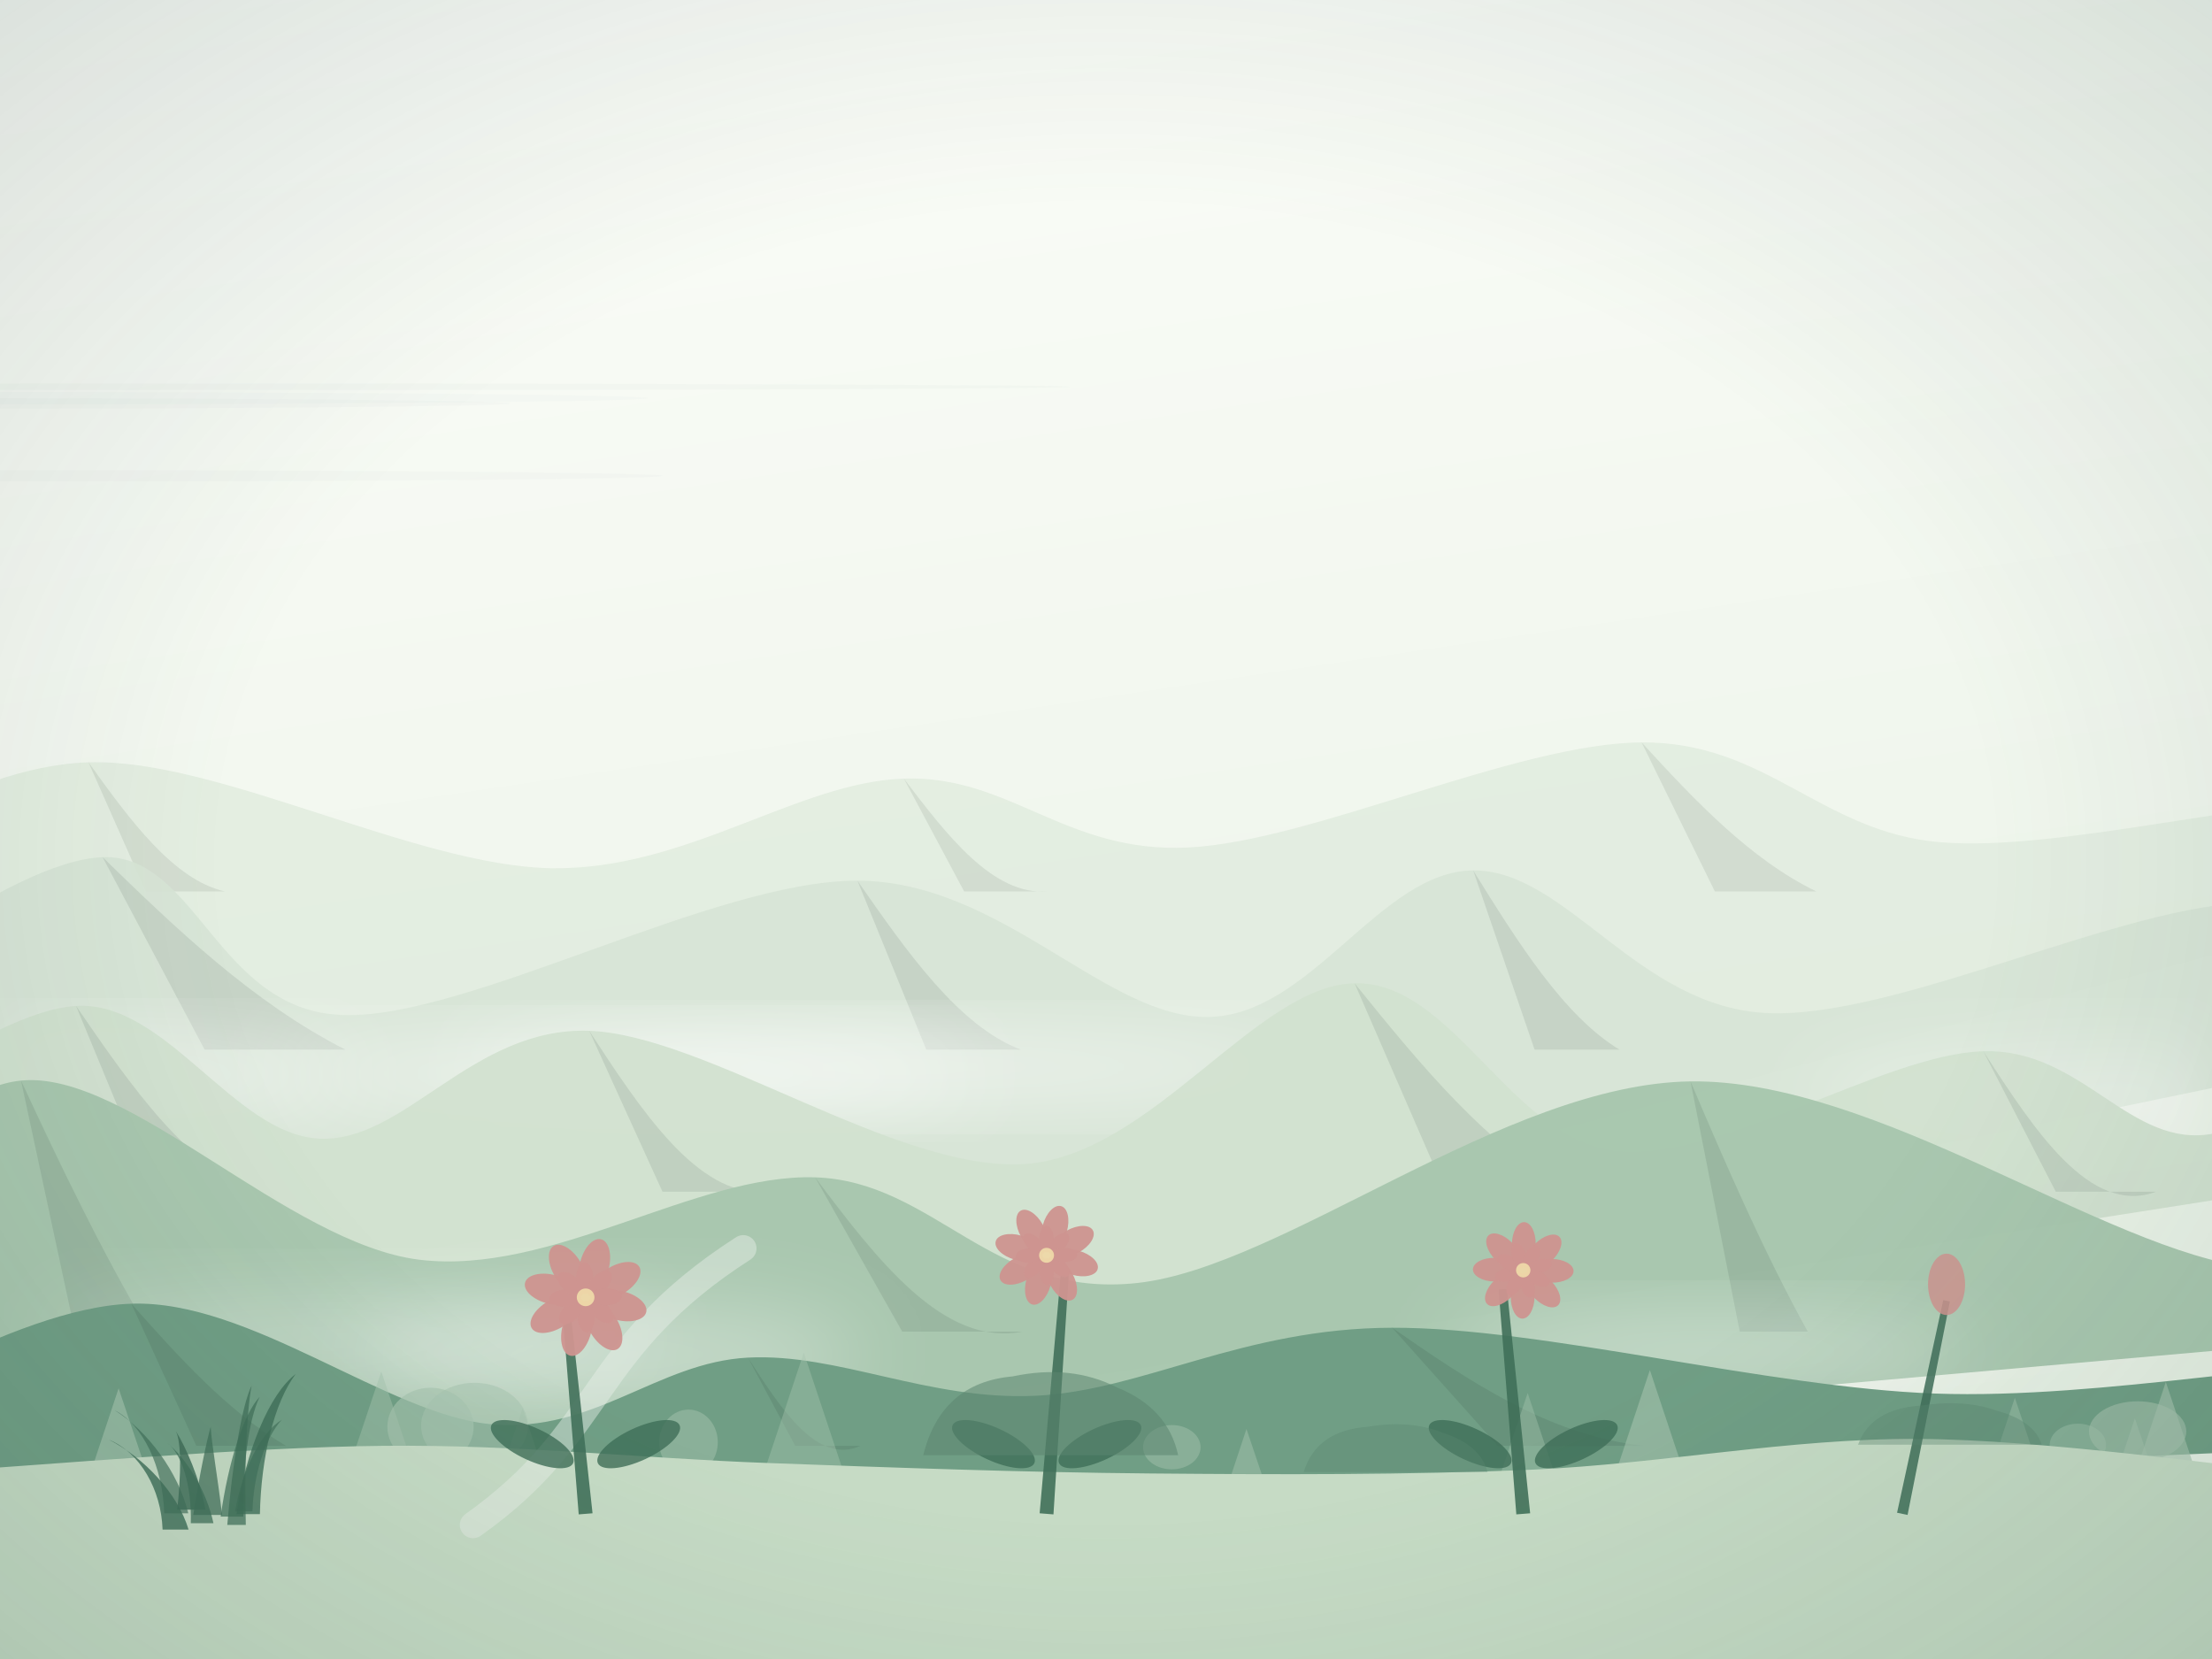
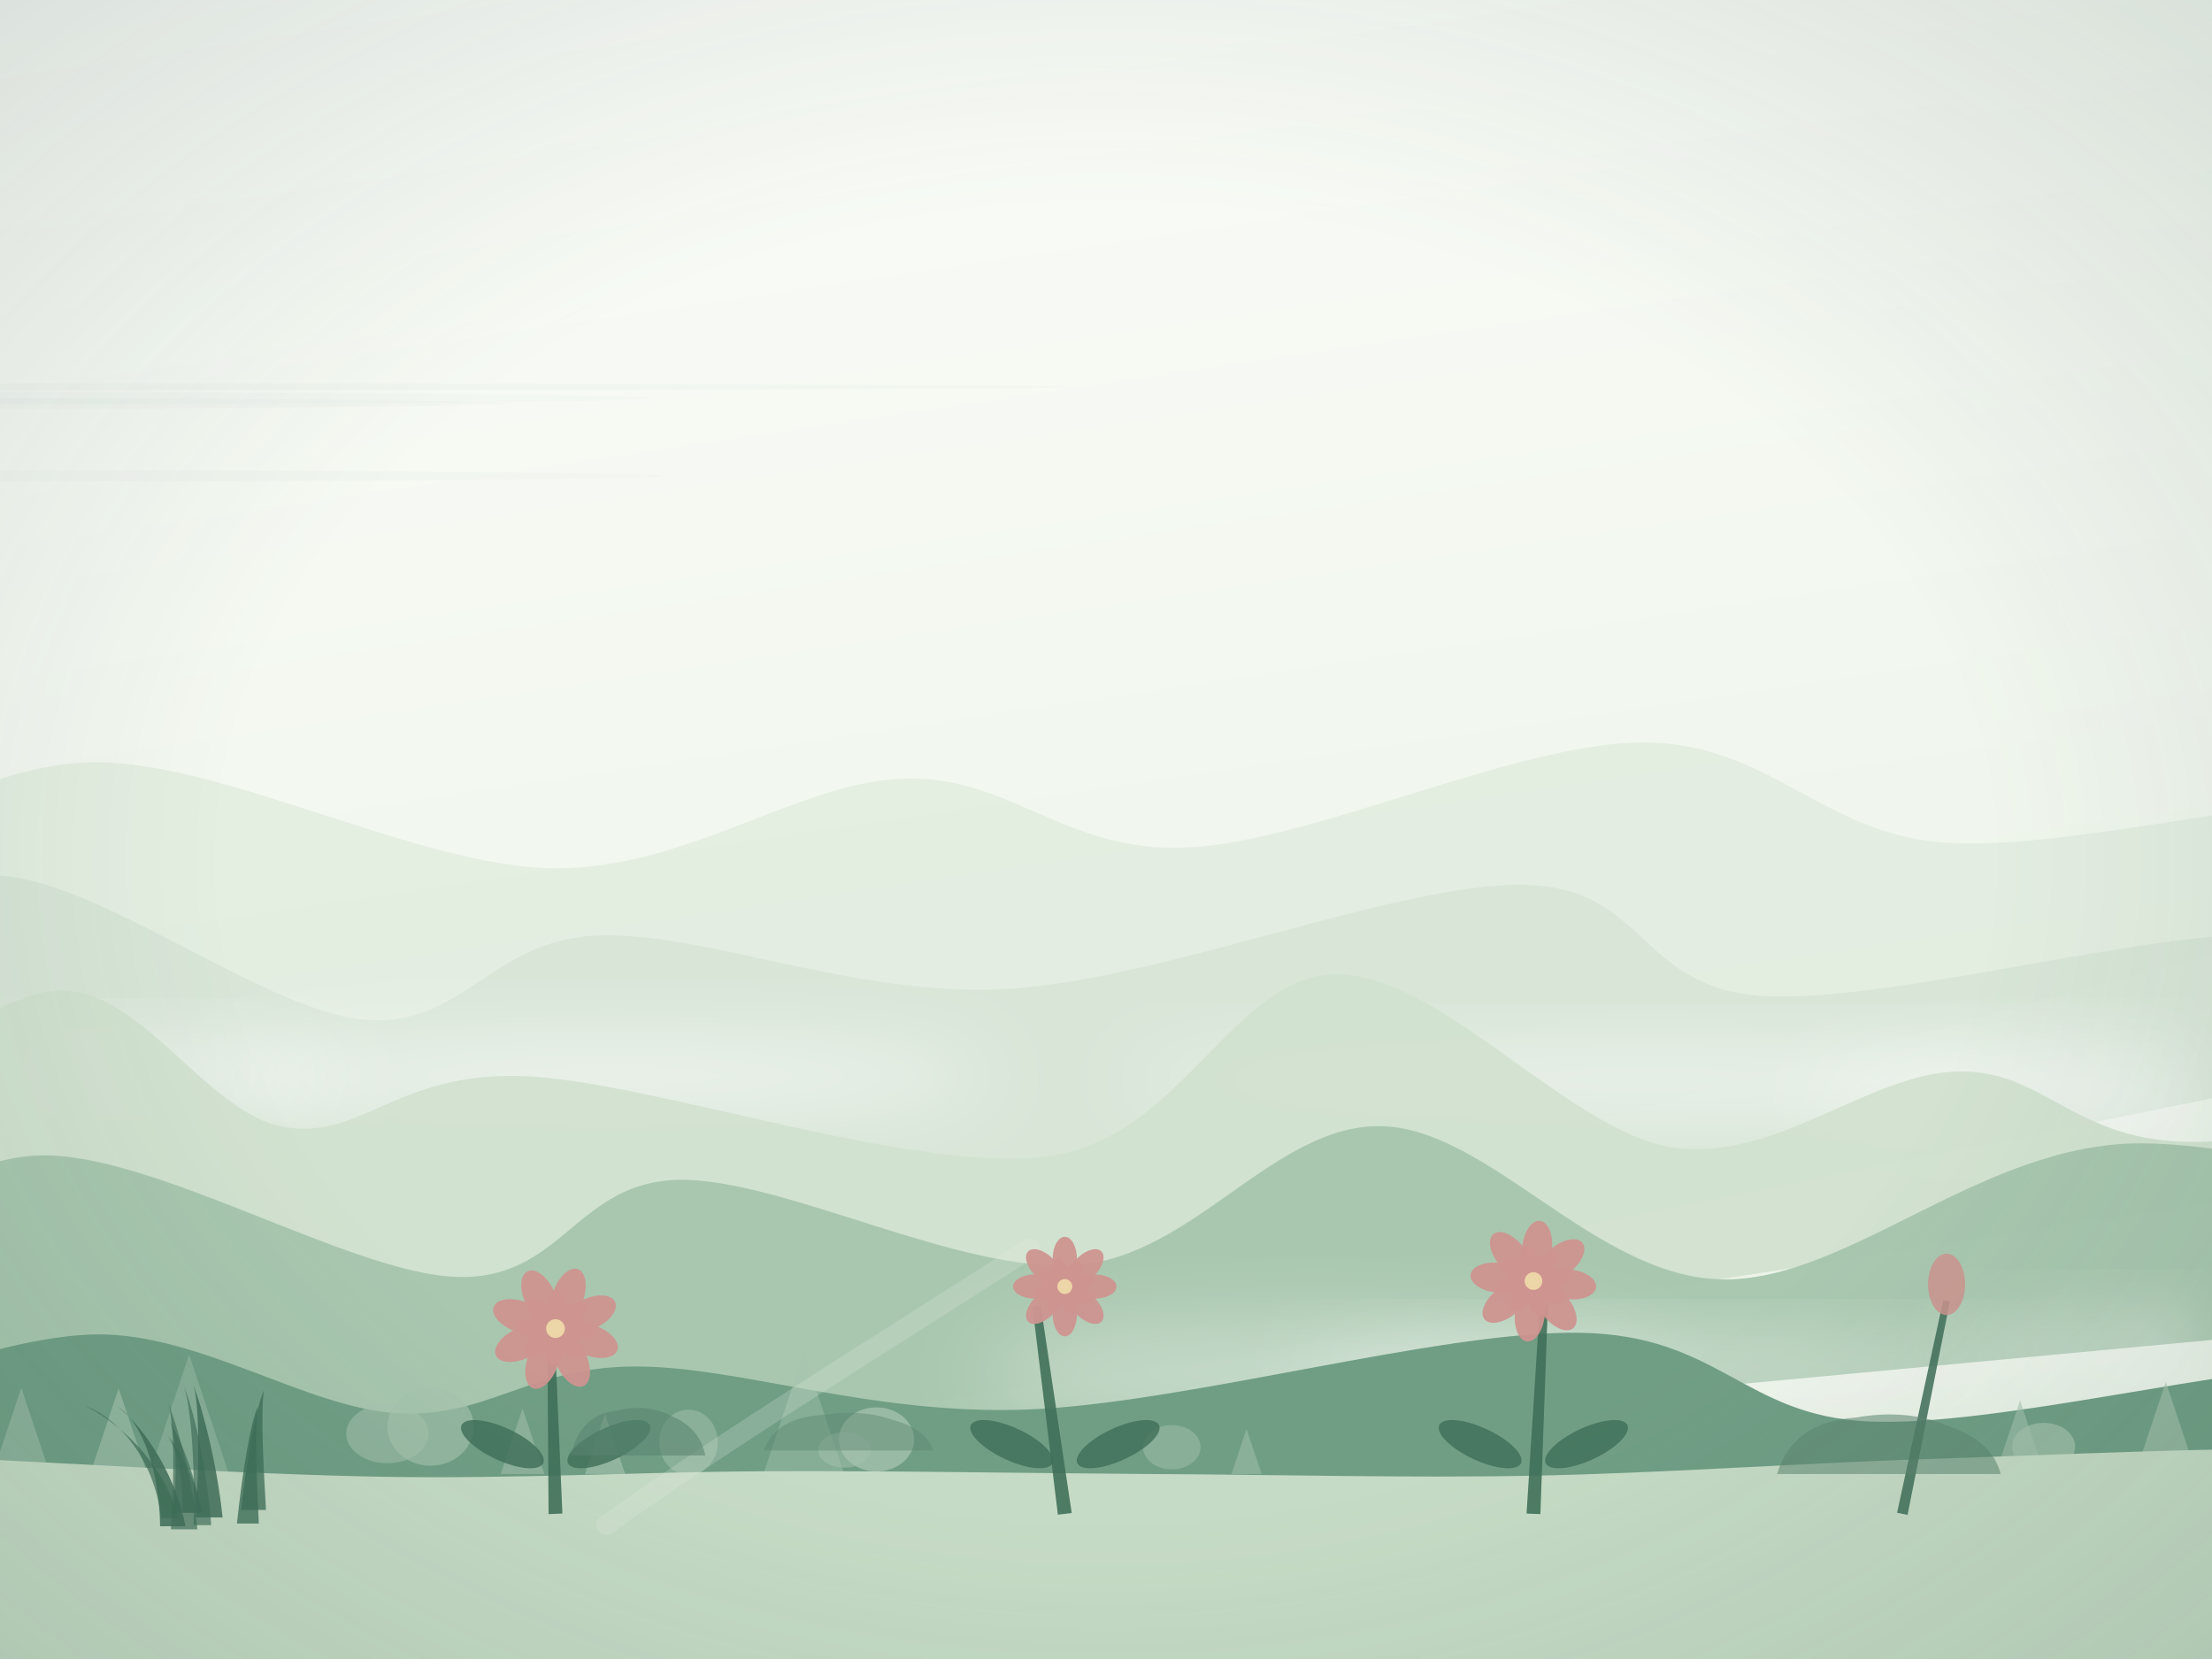
<svg xmlns="http://www.w3.org/2000/svg" viewBox="0 0 800 600" width="800" height="600" role="img">
  <defs>
    <linearGradient id="sky" x1="0" y1="0" x2="0.2" y2="1">
      <stop offset="0" stop-color="#FCFDF9" />
      <stop offset="1" stop-color="#E9F2E6" />
    </linearGradient>
    <filter id="soft" x="-40%" y="-70%" width="180%" height="240%">
      <feGaussianBlur stdDeviation="14.4" />
    </filter>
  </defs>
  <rect width="800" height="600" fill="url(#sky)" />
  <ellipse cx="24.6" cy="172.1" rx="215.0" ry="2.0" fill="#bfd3c8" fill-opacity="0.08" />
  <ellipse cx="-34.7" cy="144.0" rx="269.1" ry="2.3" fill="#bfd3c8" fill-opacity="0.06" />
  <ellipse cx="83.7" cy="139.9" rx="303.3" ry="1.2" fill="#bfd3c8" fill-opacity="0.09" />
  <ellipse cx="-26.8" cy="145.9" rx="211.2" ry="1.9" fill="#bfd3c8" fill-opacity="0.08" />
  <path d="M-80.0,323.0 C-61.3,315.1 -14.5,277.2 32.0,275.7 C78.5,274.2 149.9,313.0 199.1,314.0 C248.2,314.9 288.4,282.8 326.9,281.6 C365.3,280.3 385.3,308.7 429.7,306.5 C474.2,304.4 548.3,268.8 593.7,268.5 C639.0,268.2 658.6,301.0 701.7,304.6 C744.8,308.3 822.5,287.2 852.2,290.4 C881.9,293.7 875.4,318.5 880.0,324.1 L0.0,559.5 L-80.0,559.5 Z" fill="#e0ebde" fill-opacity="0.82" />
-   <path d="M32.0,275.7 C46.8,296.3 62.6,318.1 81.3,322.4 L52.7,322.4 Z" fill="#a5b1a6" fill-opacity="0.28" />
-   <path d="M326.9,281.6 C342.5,302.1 359.1,323.9 378.9,322.4 L348.7,322.4 Z" fill="#a5b1a6" fill-opacity="0.28" />
-   <path d="M593.7,268.5 C612.6,289.1 632.9,310.8 656.9,322.4 L620.2,322.4 Z" fill="#a5b1a6" fill-opacity="0.28" />
-   <path d="M852.2,290.4 C864.8,311.0 878.3,332.7 894.2,322.4 L869.9,322.4 Z" fill="#a5b1a6" fill-opacity="0.28" />
-   <path d="M-80.0,374.7 C-60.5,363.9 3.1,311.3 37.1,310.0 C71.2,308.8 78.6,365.7 124.1,367.1 C169.6,368.5 258.0,318.4 310.1,318.5 C362.3,318.6 400.0,368.5 437.1,367.8 C474.2,367.2 499.1,315.0 532.8,314.8 C566.6,314.5 592.4,364.5 639.5,366.4 C686.6,368.3 767.5,327.0 815.4,326.3 C863.4,325.6 916.4,353.8 927.2,362.2 C937.9,370.6 887.9,374.5 880.0,376.9 L0.0,559.5 L-80.0,559.5 Z" fill="#d7e5d6" fill-opacity="0.90" />
-   <path d="M37.1,310.0 C63.5,335.7 91.6,362.7 124.9,379.6 L74.0,379.6 Z" fill="#9eada1" fill-opacity="0.31" />
-   <path d="M310.1,318.5 C327.9,344.1 346.8,371.2 369.2,379.6 L335.0,379.6 Z" fill="#9eada1" fill-opacity="0.31" />
-   <path d="M532.8,314.8 C548.7,340.4 565.6,367.5 585.7,379.6 L555.0,379.6 Z" fill="#9eada1" fill-opacity="0.31" />
-   <path d="M815.4,326.3 C837.4,351.9 860.8,379.0 888.6,379.6 L846.2,379.6 Z" fill="#9eada1" fill-opacity="0.31" />
+   <path d="M-80.0,370.3 C-67.0,361.4 -37.4,317.0 -2.2,316.7 C33.0,316.4 94.7,365.1 131.0,368.7 C167.3,372.3 176.8,340.2 215.6,338.4 C254.4,336.6 308.3,360.7 364.0,357.7 C419.8,354.6 504.7,319.6 550.3,320.0 C595.8,320.4 591.8,357.1 637.3,360.2 C682.8,363.2 782.8,334.8 823.3,338.3 C863.7,341.8 870.5,373.8 880.0,381.0 L0.0,559.5 L-80.0,559.5 Z" fill="#d7e5d6" fill-opacity="0.90" />
+   <ellipse cx="220.6" cy="389.2" rx="140.4" ry="14.8" fill="#FFFFFF" fill-opacity="0.54" filter="url(#soft)" />
+   <ellipse cx="595.6" cy="390.5" rx="190.4" ry="11.5" fill="#FFFFFF" fill-opacity="0.57" filter="url(#soft)" />
  <ellipse cx="31.7" cy="388.6" rx="94.6" ry="11.4" fill="#FFFFFF" fill-opacity="0.59" filter="url(#soft)" />
  <ellipse cx="797.4" cy="397.4" rx="142.8" ry="15.1" fill="#FFFFFF" fill-opacity="0.45" filter="url(#soft)" />
-   <ellipse cx="325.6" cy="385.9" rx="155.4" ry="10.1" fill="#FFFFFF" fill-opacity="0.64" filter="url(#soft)" />
-   <ellipse cx="226.4" cy="388.3" rx="127.0" ry="10.3" fill="#FFFFFF" fill-opacity="0.67" filter="url(#soft)" />
-   <path d="M-80.0,423.7 C-62.1,413.7 -5.1,365.8 27.5,363.8 C60.1,361.8 84.5,410.3 115.5,411.8 C146.4,413.3 170.7,371.3 213.1,372.8 C255.6,374.4 324.2,423.8 370.3,421.0 C416.5,418.1 454.2,356.4 489.9,355.6 C525.6,354.8 546.6,412.3 584.5,416.4 C622.4,420.4 681.2,381.2 717.3,380.2 C753.4,379.1 770.4,416.1 800.9,409.9 C831.5,403.7 887.4,341.2 900.6,343.1 C913.8,345.1 883.4,408.5 880.0,421.6 L0.0,559.5 L-80.0,559.5 Z" fill="#D2E2D0" fill-opacity="0.95" />
-   <path d="M27.5,363.8 C47.4,392.8 68.6,423.4 93.7,431.0 L55.3,431.0 Z" fill="#9bab9c" fill-opacity="0.32" />
-   <path d="M213.1,372.8 C232.0,401.8 252.2,432.4 276.1,431.0 L239.6,431.0 Z" fill="#9bab9c" fill-opacity="0.32" />
-   <path d="M489.9,355.6 C513.3,384.6 538.3,415.2 567.9,431.0 L522.7,431.0 Z" fill="#9bab9c" fill-opacity="0.32" />
-   <path d="M717.3,380.2 C736.0,409.1 756.0,439.8 779.8,431.0 L743.5,431.0 Z" fill="#9bab9c" fill-opacity="0.32" />
-   <path d="M900.6,343.1 C919.7,372.1 940.1,402.8 964.4,431.0 L927.4,431.0 Z" fill="#9bab9c" fill-opacity="0.32" />
-   <path d="M-80.0,478.7 C-65.4,464.1 -31.0,394.6 7.6,390.8 C46.2,386.9 103.9,449.7 151.7,455.6 C199.6,461.4 251.5,424.4 294.8,425.8 C338.0,427.2 358.6,469.8 411.4,464.0 C464.2,458.2 544.2,392.0 611.4,391.1 C678.7,390.2 761.6,452.5 814.8,458.5 C868.0,464.5 919.8,423.2 930.7,427.0 C941.5,430.9 888.4,472.4 880.0,481.5 L0.0,559.5 L-80.0,559.5 Z" fill="#A8C7AE" fill-opacity="0.98" />
-   <path d="M7.6,390.8 C21.5,420.6 36.4,452.1 54.0,481.6 L27.1,481.6 Z" fill="#7d9885" fill-opacity="0.33" />
-   <path d="M294.8,425.8 C317.3,455.7 341.3,487.2 369.8,481.6 L326.3,481.6 Z" fill="#7d9885" fill-opacity="0.33" />
-   <path d="M611.4,391.1 C624.1,420.9 637.7,452.5 653.8,481.6 L629.2,481.6 Z" fill="#7d9885" fill-opacity="0.33" />
-   <path d="M930.7,427.0 C956.0,456.9 983.0,488.4 1015.1,481.6 L966.1,481.6 Z" fill="#7d9885" fill-opacity="0.33" />
-   <ellipse cx="219.6" cy="489.9" rx="93.5" ry="17.5" fill="#FFFFFF" fill-opacity="0.35" filter="url(#soft)" />
-   <ellipse cx="619.1" cy="488.8" rx="96.3" ry="10.7" fill="#FFFFFF" fill-opacity="0.43" filter="url(#soft)" />
-   <ellipse cx="128.3" cy="484.7" rx="109.4" ry="13.8" fill="#FFFFFF" fill-opacity="0.33" filter="url(#soft)" />
-   <path d="M-80.0,523.6 C-58.7,514.9 4.6,472.9 47.5,471.5 C90.5,470.0 140.6,511.9 177.8,515.1 C214.9,518.4 237.7,492.7 270.5,491.0 C303.2,489.3 335.6,506.6 374.5,504.8 C413.3,503.0 449.2,480.3 503.5,480.2 C557.7,480.0 639.2,501.8 699.9,504.0 C760.6,506.2 837.9,490.1 867.9,493.2 C897.9,496.2 878.0,517.3 880.0,522.2 L0.0,559.5 L-80.0,559.5 Z" fill="#709E85" fill-opacity="1.00" />
-   <path d="M47.5,471.5 C64.3,490.4 82.1,510.3 103.4,522.9 L71.0,522.9 Z" fill="#567c68" fill-opacity="0.34" />
-   <path d="M270.5,491.0 C282.7,509.9 295.7,529.9 311.2,522.9 L287.6,522.9 Z" fill="#567c68" fill-opacity="0.34" />
-   <path d="M503.5,480.2 C530.8,499.1 559.9,519.1 594.4,522.9 L541.7,522.9 Z" fill="#567c68" fill-opacity="0.34" />
-   <path d="M867.9,493.2 C884.2,512.1 901.6,532.0 922.3,522.9 L890.7,522.9 Z" fill="#567c68" fill-opacity="0.34" />
-   <path d="M584.2,533.1 L596.7,495.5 L609.2,533.1 Z" fill="#a6c3ae" fill-opacity="0.60" />
-   <path d="M719.5,533.1 L728.7,505.5 L737.9,533.1 Z" fill="#a6c3ae" fill-opacity="0.46" />
-   <ellipse cx="773.1" cy="517.7" rx="17.6" ry="10.9" fill="#a6c3ae" fill-opacity="0.59" />
-   <path d="M765.4,533.1 L772.1,512.9 L778.9,533.1 Z" fill="#a6c3ae" fill-opacity="0.52" />
-   <path d="M125.5,533.1 L137.9,496.0 L150.3,533.1 Z" fill="#a6c3ae" fill-opacity="0.46" />
+   <path d="M-80.0,422.0 C-63.3,411.4 -10.4,360.7 20.0,358.3 C50.4,355.9 74.2,402.4 102.4,407.5 C130.7,412.7 143.4,387.4 189.4,389.2 C235.4,391.0 329.4,424.4 378.4,418.3 C427.3,412.2 445.3,353.0 483.0,352.4 C520.7,351.8 567.0,409.0 604.6,414.9 C642.3,420.7 676.1,387.8 708.7,387.5 C741.2,387.1 751.1,415.7 799.9,412.8 C848.7,410.0 988.2,368.9 1001.6,370.5 C1014.9,372.1 900.3,413.9 880.0,422.5 L0.0,559.5 L-80.0,559.5 Z" fill="#D2E2D0" fill-opacity="0.95" />
+   <path d="M-80.0,472.0 C-64.4,463.0 -27.1,419.6 13.7,417.9 C54.5,416.2 126.2,460.3 164.8,461.8 C203.4,463.3 208.0,427.5 245.4,426.7 C282.9,426.0 347.1,460.8 389.5,457.5 C431.9,454.3 460.9,406.4 499.7,407.3 C538.6,408.2 576.8,461.7 622.6,462.7 C668.4,463.7 716.7,413.3 774.4,413.5 C832.2,413.6 951.7,453.2 969.3,463.9 C986.8,474.5 894.9,474.9 880.0,477.1 L0.0,559.5 L-80.0,559.5 Z" fill="#A8C7AE" fill-opacity="0.98" />
+   <ellipse cx="475.9" cy="496.4" rx="122.3" ry="17.7" fill="#FFFFFF" fill-opacity="0.37" filter="url(#soft)" />
+   <ellipse cx="889.6" cy="489.2" rx="180.9" ry="12.6" fill="#FFFFFF" fill-opacity="0.53" filter="url(#soft)" />
+   <ellipse cx="605.9" cy="495.4" rx="136.2" ry="10.6" fill="#FFFFFF" fill-opacity="0.46" filter="url(#soft)" />
+   <path d="M-80.0,514.0 C-60.9,508.8 -2.5,483.1 34.8,482.6 C72.0,482.1 111.1,509.2 143.5,511.1 C175.9,513.1 191.4,494.4 229.3,494.2 C267.3,494.0 314.1,511.8 371.0,509.8 C428.0,507.8 520.2,481.3 571.1,482.0 C621.9,482.7 630.4,512.1 675.9,514.1 C721.5,516.2 810.5,493.1 844.5,494.4 C878.5,495.6 874.1,516.9 880.0,521.4 L0.0,559.5 L-80.0,559.5 Z" fill="#709E85" fill-opacity="1.00" />
+   <path d="M54.0,533.1 L68.4,489.9 L82.8,533.1 Z" fill="#a6c3ae" fill-opacity="0.43" />
+   <ellipse cx="140.1" cy="518.5" rx="14.9" ry="10.7" fill="#a6c3ae" fill-opacity="0.55" />
+   <path d="M721.7,533.1 L730.6,506.5 L739.4,533.1 Z" fill="#a6c3ae" fill-opacity="0.58" />
+   <path d="M211.6,533.1 L218.8,511.4 L226.1,533.1 Z" fill="#a6c3ae" fill-opacity="0.64" />
+   <ellipse cx="739.1" cy="523.1" rx="11.4" ry="8.5" fill="#a6c3ae" fill-opacity="0.69" />
+   <ellipse cx="317.0" cy="520.6" rx="13.6" ry="11.6" fill="#a6c3ae" fill-opacity="0.76" />
+   <path d="M-2.7,533.1 L7.7,501.9 L18.1,533.1 Z" fill="#a6c3ae" fill-opacity="0.54" />
+   <ellipse cx="305.4" cy="524.4" rx="9.5" ry="6.4" fill="#a6c3ae" fill-opacity="0.51" />
  <ellipse cx="249.0" cy="521.6" rx="10.6" ry="11.8" fill="#a6c3ae" fill-opacity="0.49" />
  <path d="M181.1,533.1 L189.0,509.4 L196.9,533.1 Z" fill="#a6c3ae" fill-opacity="0.53" />
  <ellipse cx="423.8" cy="523.4" rx="10.4" ry="8.0" fill="#a6c3ae" fill-opacity="0.48" />
  <ellipse cx="155.7" cy="516.0" rx="15.6" ry="14.1" fill="#a6c3ae" fill-opacity="0.64" />
  <path d="M772.2,533.1 L783.3,499.8 L794.4,533.1 Z" fill="#a6c3ae" fill-opacity="0.62" />
  <path d="M276.1,533.1 L290.7,489.2 L305.3,533.1 Z" fill="#a6c3ae" fill-opacity="0.41" />
  <path d="M445.4,533.1 L450.8,516.8 L456.3,533.1 Z" fill="#a6c3ae" fill-opacity="0.49" />
  <path d="M32.6,533.1 L42.9,502.1 L53.3,533.1 Z" fill="#a6c3ae" fill-opacity="0.66" />
-   <ellipse cx="171.6" cy="515.6" rx="19.3" ry="15.5" fill="#a6c3ae" fill-opacity="0.55" />
-   <path d="M542.7,533.1 L552.5,503.8 L562.3,533.1 Z" fill="#a6c3ae" fill-opacity="0.42" />
-   <ellipse cx="751.5" cy="522.6" rx="10.2" ry="7.7" fill="#a6c3ae" fill-opacity="0.45" />
-   <path d="M-16.0,531.8 C9.8,530.3 89.8,523.3 138.7,522.9 C187.6,522.4 231.1,527.4 277.3,529.1 C323.6,530.8 369.8,532.5 416.0,532.9 C462.2,533.3 508.4,533.5 554.7,531.5 C600.9,529.4 647.1,520.2 693.3,520.4 C739.6,520.6 808.9,530.7 832.0,532.8 C855.1,534.9 832.0,533.0 832.0,533.0 L800.0,600.0 L-16.0,600.0 Z" fill="#C6DBC5" />
-   <path d="M171.1,551.5 C219.1,517.5 212.8,487.5 268.8,451.5" fill="none" stroke="#e9f1e9" stroke-opacity="0.45" stroke-width="9.6" stroke-linecap="round" />
-   <path d="M214.3,547.3 L206.7,477.6 L203.7,477.9 L209.3,547.7 Z" fill="#3F6E58" fill-opacity="0.88" />
-   <ellipse cx="192.5" cy="522.3" rx="16.3" ry="5.9" fill="#3F6E58" fill-opacity="0.80" transform="rotate(25 192.5 522.3)" />
-   <ellipse cx="231.0" cy="522.3" rx="16.3" ry="5.9" fill="#3F6E58" fill-opacity="0.80" transform="rotate(-25 231.0 522.3)" />
-   <ellipse cx="224.2" cy="472.2" rx="9.8" ry="5.3" fill="#CE9490" fill-opacity="0.95" transform="rotate(14 224.2 472.2)" />
-   <ellipse cx="218.3" cy="479.5" rx="9.8" ry="5.3" fill="#CE9490" fill-opacity="0.95" transform="rotate(59 218.3 479.5)" />
-   <ellipse cx="208.6" cy="480.8" rx="9.8" ry="5.3" fill="#CE9490" fill-opacity="0.95" transform="rotate(104 208.6 480.8)" />
-   <ellipse cx="200.7" cy="475.3" rx="9.8" ry="5.3" fill="#CE9490" fill-opacity="0.95" transform="rotate(149 200.7 475.3)" />
-   <ellipse cx="199.4" cy="466.3" rx="9.8" ry="5.3" fill="#CE9490" fill-opacity="0.95" transform="rotate(194 199.4 466.3)" />
-   <ellipse cx="205.3" cy="459.0" rx="9.8" ry="5.3" fill="#CE9490" fill-opacity="0.95" transform="rotate(239 205.3 459.0)" />
-   <ellipse cx="215.0" cy="457.7" rx="9.8" ry="5.3" fill="#CE9490" fill-opacity="0.95" transform="rotate(284 215.0 457.7)" />
-   <ellipse cx="222.8" cy="463.2" rx="9.8" ry="5.3" fill="#CE9490" fill-opacity="0.95" transform="rotate(329 222.8 463.2)" />
-   <ellipse cx="217.2" cy="474.0" rx="5.7" ry="3.1" fill="#CE9490" fill-opacity="0.95" transform="rotate(43 217.2 474.0)" />
-   <ellipse cx="212.0" cy="476.2" rx="5.7" ry="3.1" fill="#CE9490" fill-opacity="0.95" transform="rotate(88 212.0 476.2)" />
-   <ellipse cx="206.7" cy="474.3" rx="5.7" ry="3.1" fill="#CE9490" fill-opacity="0.95" transform="rotate(133 206.7 474.3)" />
-   <ellipse cx="204.4" cy="469.5" rx="5.7" ry="3.1" fill="#CE9490" fill-opacity="0.95" transform="rotate(178 204.4 469.5)" />
-   <ellipse cx="206.4" cy="464.5" rx="5.7" ry="3.1" fill="#CE9490" fill-opacity="0.95" transform="rotate(223 206.4 464.5)" />
-   <ellipse cx="211.5" cy="462.3" rx="5.7" ry="3.1" fill="#CE9490" fill-opacity="0.95" transform="rotate(268 211.5 462.3)" />
-   <ellipse cx="216.8" cy="464.2" rx="5.7" ry="3.1" fill="#CE9490" fill-opacity="0.95" transform="rotate(313 216.8 464.2)" />
-   <ellipse cx="219.2" cy="469.0" rx="5.7" ry="3.1" fill="#CE9490" fill-opacity="0.95" transform="rotate(358 219.2 469.0)" />
-   <circle cx="211.8" cy="469.2" r="3.2" fill="#EFD9A8" fill-opacity="0.95" />
-   <path d="M381.0,547.7 L386.5,461.3 L383.6,461.1 L376.0,547.3 Z" fill="#3F6E58" fill-opacity="0.88" />
-   <ellipse cx="359.3" cy="522.3" rx="16.3" ry="5.9" fill="#3F6E58" fill-opacity="0.80" transform="rotate(25 359.3 522.3)" />
-   <ellipse cx="397.8" cy="522.3" rx="16.3" ry="5.9" fill="#3F6E58" fill-opacity="0.80" transform="rotate(-25 397.8 522.3)" />
-   <ellipse cx="389.0" cy="456.7" rx="8.3" ry="4.5" fill="#CE9490" fill-opacity="0.95" transform="rotate(16 389.0 456.7)" />
-   <ellipse cx="383.9" cy="462.8" rx="8.3" ry="4.5" fill="#CE9490" fill-opacity="0.95" transform="rotate(61 383.9 462.8)" />
-   <ellipse cx="375.6" cy="463.8" rx="8.3" ry="4.5" fill="#CE9490" fill-opacity="0.95" transform="rotate(106 375.6 463.8)" />
-   <ellipse cx="369.1" cy="459.0" rx="8.3" ry="4.5" fill="#CE9490" fill-opacity="0.95" transform="rotate(151 369.1 459.0)" />
-   <ellipse cx="368.1" cy="451.2" rx="8.3" ry="4.5" fill="#CE9490" fill-opacity="0.95" transform="rotate(196 368.1 451.2)" />
-   <ellipse cx="373.2" cy="445.1" rx="8.3" ry="4.5" fill="#CE9490" fill-opacity="0.95" transform="rotate(241 373.2 445.1)" />
-   <ellipse cx="381.5" cy="444.2" rx="8.3" ry="4.5" fill="#CE9490" fill-opacity="0.95" transform="rotate(286 381.5 444.2)" />
-   <ellipse cx="388.0" cy="449.0" rx="8.3" ry="4.5" fill="#CE9490" fill-opacity="0.95" transform="rotate(331 388.0 449.0)" />
-   <ellipse cx="383.0" cy="458.1" rx="4.8" ry="2.6" fill="#CE9490" fill-opacity="0.95" transform="rotate(44 383.0 458.1)" />
-   <ellipse cx="378.6" cy="459.9" rx="4.8" ry="2.6" fill="#CE9490" fill-opacity="0.95" transform="rotate(89 378.6 459.9)" />
-   <ellipse cx="374.1" cy="458.2" rx="4.8" ry="2.6" fill="#CE9490" fill-opacity="0.95" transform="rotate(134 374.1 458.2)" />
-   <ellipse cx="372.2" cy="454.1" rx="4.8" ry="2.6" fill="#CE9490" fill-opacity="0.95" transform="rotate(179 372.2 454.1)" />
-   <ellipse cx="374.0" cy="449.9" rx="4.8" ry="2.6" fill="#CE9490" fill-opacity="0.95" transform="rotate(224 374.0 449.9)" />
-   <ellipse cx="378.5" cy="448.1" rx="4.8" ry="2.6" fill="#CE9490" fill-opacity="0.95" transform="rotate(269 378.5 448.1)" />
-   <ellipse cx="382.9" cy="449.8" rx="4.8" ry="2.6" fill="#CE9490" fill-opacity="0.95" transform="rotate(314 382.9 449.8)" />
-   <ellipse cx="384.8" cy="453.9" rx="4.8" ry="2.6" fill="#CE9490" fill-opacity="0.95" transform="rotate(359 384.8 453.9)" />
-   <circle cx="378.5" cy="454.0" r="2.7" fill="#EFD9A8" fill-opacity="0.95" />
-   <path d="M553.4,547.3 L545.0,466.2 L542.0,466.4 L548.4,547.7 Z" fill="#3F6E58" fill-opacity="0.88" />
-   <ellipse cx="531.7" cy="522.3" rx="16.3" ry="5.9" fill="#3F6E58" fill-opacity="0.80" transform="rotate(25 531.7 522.3)" />
-   <ellipse cx="570.1" cy="522.3" rx="16.3" ry="5.9" fill="#3F6E58" fill-opacity="0.80" transform="rotate(-25 570.1 522.3)" />
-   <ellipse cx="558.0" cy="466.4" rx="7.9" ry="4.3" fill="#CE9490" fill-opacity="0.95" transform="rotate(46 558.0 466.4)" />
-   <ellipse cx="550.7" cy="469.0" rx="7.9" ry="4.3" fill="#CE9490" fill-opacity="0.95" transform="rotate(91 550.7 469.0)" />
-   <ellipse cx="543.5" cy="466.1" rx="7.9" ry="4.3" fill="#CE9490" fill-opacity="0.95" transform="rotate(136 543.5 466.1)" />
-   <ellipse cx="540.6" cy="459.2" rx="7.9" ry="4.3" fill="#CE9490" fill-opacity="0.95" transform="rotate(181 540.6 459.2)" />
-   <ellipse cx="543.8" cy="452.5" rx="7.9" ry="4.3" fill="#CE9490" fill-opacity="0.95" transform="rotate(226 543.8 452.5)" />
-   <ellipse cx="551.1" cy="449.9" rx="7.9" ry="4.3" fill="#CE9490" fill-opacity="0.95" transform="rotate(271 551.1 449.9)" />
-   <ellipse cx="558.3" cy="452.8" rx="7.9" ry="4.3" fill="#CE9490" fill-opacity="0.95" transform="rotate(316 558.3 452.8)" />
-   <ellipse cx="561.2" cy="459.6" rx="7.9" ry="4.3" fill="#CE9490" fill-opacity="0.95" transform="rotate(361 561.2 459.6)" />
-   <ellipse cx="552.5" cy="464.8" rx="4.6" ry="2.5" fill="#CE9490" fill-opacity="0.95" transform="rotate(75 552.5 464.8)" />
-   <ellipse cx="547.9" cy="464.3" rx="4.6" ry="2.5" fill="#CE9490" fill-opacity="0.95" transform="rotate(120 547.9 464.3)" />
-   <ellipse cx="545.2" cy="460.9" rx="4.6" ry="2.5" fill="#CE9490" fill-opacity="0.95" transform="rotate(165 545.2 460.9)" />
-   <ellipse cx="545.7" cy="456.7" rx="4.6" ry="2.5" fill="#CE9490" fill-opacity="0.95" transform="rotate(210 545.7 456.7)" />
-   <ellipse cx="549.3" cy="454.1" rx="4.6" ry="2.5" fill="#CE9490" fill-opacity="0.95" transform="rotate(255 549.3 454.1)" />
-   <ellipse cx="553.9" cy="454.6" rx="4.6" ry="2.5" fill="#CE9490" fill-opacity="0.95" transform="rotate(300 553.9 454.6)" />
-   <ellipse cx="556.7" cy="458.0" rx="4.6" ry="2.5" fill="#CE9490" fill-opacity="0.95" transform="rotate(345 556.7 458.0)" />
-   <ellipse cx="556.1" cy="462.2" rx="4.6" ry="2.5" fill="#CE9490" fill-opacity="0.95" transform="rotate(390 556.1 462.2)" />
-   <circle cx="550.9" cy="459.4" r="2.6" fill="#EFD9A8" fill-opacity="0.95" />
+   <path d="M-16.0,527.3 C9.8,528.4 89.8,533.3 138.7,534.1 C187.6,534.9 231.1,532.3 277.3,532.1 C323.6,531.9 369.8,532.8 416.0,533.1 C462.2,533.3 508.4,534.6 554.7,533.7 C600.9,532.8 647.1,529.4 693.3,527.8 C739.6,526.3 808.9,523.2 832.0,524.2 C855.1,525.1 832.0,532.1 832.0,533.7 L800.0,600.0 L-16.0,600.0 Z" fill="#C6DBC5" />
+   <path d="M219.3,551.5 C267.3,517.5 316.5,487.5 372.5,451.5" fill="none" stroke="#e5efe5" stroke-opacity="0.22" stroke-width="7.2" stroke-linecap="round" />
+   <path d="M203.4,547.4 L200.9,489.5 L198.0,489.5 L198.4,547.6 Z" fill="#3F6E58" fill-opacity="0.88" />
+   <ellipse cx="181.7" cy="522.3" rx="16.3" ry="5.9" fill="#3F6E58" fill-opacity="0.80" transform="rotate(25 181.7 522.3)" />
+   <ellipse cx="220.2" cy="522.3" rx="16.3" ry="5.9" fill="#3F6E58" fill-opacity="0.80" transform="rotate(-25 220.2 522.3)" />
+   <ellipse cx="213.6" cy="484.8" rx="10.3" ry="5.6" fill="#CE9490" fill-opacity="0.95" transform="rotate(20 213.6 484.8)" />
+   <ellipse cx="206.7" cy="491.9" rx="10.3" ry="5.6" fill="#CE9490" fill-opacity="0.95" transform="rotate(65 206.7 491.9)" />
+   <ellipse cx="196.3" cy="492.4" rx="10.3" ry="5.6" fill="#CE9490" fill-opacity="0.95" transform="rotate(110 196.3 492.4)" />
+   <ellipse cx="188.7" cy="485.9" rx="10.3" ry="5.6" fill="#CE9490" fill-opacity="0.95" transform="rotate(155 188.7 485.9)" />
+   <ellipse cx="188.2" cy="476.2" rx="10.3" ry="5.6" fill="#CE9490" fill-opacity="0.95" transform="rotate(200 188.2 476.2)" />
+   <ellipse cx="195.2" cy="469.1" rx="10.3" ry="5.6" fill="#CE9490" fill-opacity="0.95" transform="rotate(245 195.2 469.1)" />
+   <ellipse cx="205.5" cy="468.7" rx="10.3" ry="5.6" fill="#CE9490" fill-opacity="0.95" transform="rotate(290 205.5 468.7)" />
+   <ellipse cx="213.1" cy="475.2" rx="10.3" ry="5.6" fill="#CE9490" fill-opacity="0.95" transform="rotate(335 213.1 475.2)" />
+   <ellipse cx="206.1" cy="486.0" rx="6.0" ry="3.3" fill="#CE9490" fill-opacity="0.95" transform="rotate(48 206.1 486.0)" />
+   <ellipse cx="200.4" cy="487.8" rx="6.0" ry="3.3" fill="#CE9490" fill-opacity="0.95" transform="rotate(93 200.4 487.8)" />
+   <ellipse cx="195.1" cy="485.4" rx="6.0" ry="3.3" fill="#CE9490" fill-opacity="0.95" transform="rotate(138 195.1 485.4)" />
+   <ellipse cx="193.1" cy="480.1" rx="6.0" ry="3.3" fill="#CE9490" fill-opacity="0.95" transform="rotate(183 193.1 480.1)" />
+   <ellipse cx="195.7" cy="475.0" rx="6.0" ry="3.3" fill="#CE9490" fill-opacity="0.95" transform="rotate(228 195.7 475.0)" />
+   <ellipse cx="201.4" cy="473.2" rx="6.0" ry="3.3" fill="#CE9490" fill-opacity="0.95" transform="rotate(273 201.4 473.2)" />
+   <ellipse cx="206.8" cy="475.7" rx="6.0" ry="3.3" fill="#CE9490" fill-opacity="0.95" transform="rotate(318 206.8 475.7)" />
+   <ellipse cx="208.7" cy="481.0" rx="6.0" ry="3.3" fill="#CE9490" fill-opacity="0.95" transform="rotate(363 208.7 481.0)" />
+   <circle cx="200.9" cy="480.5" r="3.4" fill="#EFD9A8" fill-opacity="0.95" />
+   <path d="M387.6,547.2 L376.4,472.2 L373.4,472.6 L382.6,547.8 Z" fill="#3F6E58" fill-opacity="0.88" />
+   <ellipse cx="365.9" cy="522.3" rx="16.3" ry="5.9" fill="#3F6E58" fill-opacity="0.80" transform="rotate(25 365.9 522.3)" />
+   <ellipse cx="404.4" cy="522.3" rx="16.3" ry="5.9" fill="#3F6E58" fill-opacity="0.80" transform="rotate(-25 404.4 522.3)" />
+   <ellipse cx="392.6" cy="472.3" rx="8.1" ry="4.4" fill="#CE9490" fill-opacity="0.95" transform="rotate(45 392.6 472.3)" />
+   <ellipse cx="385.1" cy="475.2" rx="8.1" ry="4.4" fill="#CE9490" fill-opacity="0.95" transform="rotate(90 385.1 475.2)" />
+   <ellipse cx="377.6" cy="472.3" rx="8.1" ry="4.4" fill="#CE9490" fill-opacity="0.95" transform="rotate(135 377.6 472.3)" />
+   <ellipse cx="374.5" cy="465.3" rx="8.1" ry="4.4" fill="#CE9490" fill-opacity="0.95" transform="rotate(180 374.5 465.3)" />
+   <ellipse cx="377.6" cy="458.3" rx="8.1" ry="4.4" fill="#CE9490" fill-opacity="0.95" transform="rotate(225 377.6 458.3)" />
+   <ellipse cx="385.1" cy="455.4" rx="8.1" ry="4.4" fill="#CE9490" fill-opacity="0.95" transform="rotate(270 385.1 455.4)" />
+   <ellipse cx="392.6" cy="458.3" rx="8.1" ry="4.4" fill="#CE9490" fill-opacity="0.95" transform="rotate(315 392.6 458.3)" />
+   <ellipse cx="395.7" cy="465.3" rx="8.1" ry="4.4" fill="#CE9490" fill-opacity="0.95" transform="rotate(360 395.7 465.3)" />
+   <ellipse cx="386.8" cy="470.8" rx="4.7" ry="2.6" fill="#CE9490" fill-opacity="0.95" transform="rotate(74 386.8 470.8)" />
+   <ellipse cx="382.2" cy="470.4" rx="4.7" ry="2.6" fill="#CE9490" fill-opacity="0.95" transform="rotate(119 382.2 470.4)" />
+   <ellipse cx="379.2" cy="466.9" rx="4.7" ry="2.6" fill="#CE9490" fill-opacity="0.95" transform="rotate(164 379.2 466.9)" />
+   <ellipse cx="379.7" cy="462.6" rx="4.7" ry="2.6" fill="#CE9490" fill-opacity="0.95" transform="rotate(209 379.7 462.6)" />
+   <ellipse cx="383.4" cy="459.8" rx="4.7" ry="2.6" fill="#CE9490" fill-opacity="0.95" transform="rotate(254 383.4 459.8)" />
+   <ellipse cx="388.1" cy="460.3" rx="4.7" ry="2.6" fill="#CE9490" fill-opacity="0.95" transform="rotate(299 388.1 460.3)" />
+   <ellipse cx="391.0" cy="463.7" rx="4.7" ry="2.6" fill="#CE9490" fill-opacity="0.95" transform="rotate(344 391.0 463.7)" />
+   <ellipse cx="390.5" cy="468.1" rx="4.7" ry="2.6" fill="#CE9490" fill-opacity="0.95" transform="rotate(389 390.5 468.1)" />
+   <circle cx="385.1" cy="465.3" r="2.7" fill="#EFD9A8" fill-opacity="0.95" />
+   <path d="M557.1,547.6 L559.8,472.0 L556.9,471.9 L552.1,547.4 Z" fill="#3F6E58" fill-opacity="0.88" />
+   <ellipse cx="535.3" cy="522.3" rx="16.3" ry="5.9" fill="#3F6E58" fill-opacity="0.80" transform="rotate(25 535.3 522.3)" />
+   <ellipse cx="573.8" cy="522.3" rx="16.3" ry="5.9" fill="#3F6E58" fill-opacity="0.80" transform="rotate(-25 573.8 522.3)" />
+   <ellipse cx="567.4" cy="464.5" rx="9.9" ry="5.4" fill="#CE9490" fill-opacity="0.95" transform="rotate(6 567.4 464.5)" />
+   <ellipse cx="562.7" cy="472.7" rx="9.9" ry="5.4" fill="#CE9490" fill-opacity="0.95" transform="rotate(51 562.7 472.7)" />
+   <ellipse cx="553.3" cy="475.3" rx="9.9" ry="5.4" fill="#CE9490" fill-opacity="0.95" transform="rotate(96 553.3 475.3)" />
+   <ellipse cx="544.6" cy="470.9" rx="9.9" ry="5.4" fill="#CE9490" fill-opacity="0.95" transform="rotate(141 544.6 470.9)" />
+   <ellipse cx="541.7" cy="462.1" rx="9.9" ry="5.4" fill="#CE9490" fill-opacity="0.95" transform="rotate(186 541.7 462.1)" />
+   <ellipse cx="546.4" cy="454.0" rx="9.9" ry="5.4" fill="#CE9490" fill-opacity="0.95" transform="rotate(231 546.4 454.0)" />
+   <ellipse cx="555.9" cy="451.4" rx="9.9" ry="5.4" fill="#CE9490" fill-opacity="0.95" transform="rotate(276 555.9 451.4)" />
+   <ellipse cx="564.6" cy="455.7" rx="9.9" ry="5.4" fill="#CE9490" fill-opacity="0.95" transform="rotate(321 564.6 455.7)" />
+   <ellipse cx="560.8" cy="467.3" rx="5.7" ry="3.1" fill="#CE9490" fill-opacity="0.95" transform="rotate(34 560.8 467.3)" />
+   <ellipse cx="556.0" cy="470.2" rx="5.7" ry="3.1" fill="#CE9490" fill-opacity="0.95" transform="rotate(79 556.0 470.2)" />
+   <ellipse cx="550.4" cy="469.1" rx="5.7" ry="3.1" fill="#CE9490" fill-opacity="0.95" transform="rotate(124 550.4 469.1)" />
+   <ellipse cx="547.2" cy="464.6" rx="5.7" ry="3.1" fill="#CE9490" fill-opacity="0.95" transform="rotate(169 547.2 464.6)" />
+   <ellipse cx="548.4" cy="459.4" rx="5.7" ry="3.1" fill="#CE9490" fill-opacity="0.95" transform="rotate(214 548.4 459.4)" />
+   <ellipse cx="553.2" cy="456.5" rx="5.7" ry="3.1" fill="#CE9490" fill-opacity="0.95" transform="rotate(259 553.2 456.5)" />
+   <ellipse cx="558.8" cy="457.6" rx="5.7" ry="3.1" fill="#CE9490" fill-opacity="0.95" transform="rotate(304 558.8 457.6)" />
+   <ellipse cx="561.9" cy="462.0" rx="5.7" ry="3.1" fill="#CE9490" fill-opacity="0.95" transform="rotate(349 561.9 462.0)" />
+   <circle cx="554.6" cy="463.3" r="3.2" fill="#EFD9A8" fill-opacity="0.95" />
  <path d="M689.9,547.9 L705.2,470.7 L702.8,470.2 L686.1,547.1 Z" fill="#3F6E58" fill-opacity="0.85" />
  <ellipse cx="704.0" cy="464.5" rx="6.7" ry="11.1" fill="#CE9490" fill-opacity="0.85" />
-   <path d="M82.2,551.5 C84.1,528.8 87.5,508.2 91.0,501.1 C89.1,511.2 88.4,531.3 88.9,551.5 Z" fill="#3F6E58" fill-opacity="0.72" />
-   <path d="M59.4,547.3 C58.9,530.5 51.8,515.3 41.4,510.0 C53.4,517.5 64.5,532.4 68.1,547.3 Z" fill="#3F6E58" fill-opacity="0.66" />
-   <path d="M64.1,546.0 C65.5,533.2 65.6,521.6 63.6,517.6 C67.2,523.3 72.2,534.6 74.3,546.0 Z" fill="#3F6E58" fill-opacity="0.84" />
-   <path d="M85.0,546.6 C87.6,531.7 94.2,518.1 101.9,513.5 C95.8,520.1 91.7,533.4 91.3,546.6 Z" fill="#3F6E58" fill-opacity="0.63" />
-   <path d="M79.8,548.5 C82.5,529.0 88.1,511.3 93.9,505.2 C89.7,513.9 87.8,531.2 88.0,548.5 Z" fill="#3F6E58" fill-opacity="0.71" />
-   <path d="M85.5,547.6 C88.9,524.8 97.5,504.0 107.0,496.9 C99.1,507.1 94.4,527.4 94.0,547.6 Z" fill="#3F6E58" fill-opacity="0.79" />
-   <path d="M58.8,553.2 C58.3,538.6 50.6,525.3 39.4,520.7 C52.2,527.2 64.3,540.2 68.2,553.2 Z" fill="#3F6E58" fill-opacity="0.82" />
-   <path d="M69.9,547.9 C72.1,533.5 74.9,520.4 76.2,516.0 C76.5,522.3 78.9,535.1 80.3,547.9 Z" fill="#3F6E58" fill-opacity="0.73" />
-   <path d="M69.0,550.9 C69.4,537.7 65.9,525.7 60.2,521.6 C67.5,527.5 74.7,539.2 77.2,550.9 Z" fill="#3F6E58" fill-opacity="0.74" />
-   <path d="M471.5,532.4 Q476.1,517.3 494.8,516.0 Q510.1,513.4 522.1,518.3 Q535.4,522.6 538.0,532.4 Z" fill="#5b8570" fill-opacity="0.37" />
-   <path d="M672.0,522.5 Q676.7,509.4 695.3,508.3 Q710.5,506.0 722.5,510.3 Q735.8,514.0 738.4,522.5 Z" fill="#5b8570" fill-opacity="0.37" />
-   <path d="M333.9,526.3 Q340.4,500.1 366.2,497.8 Q387.4,493.3 404.0,501.8 Q422.4,509.2 426.1,526.3 Z" fill="#5b8570" fill-opacity="0.55" />
+   <path d="M85.7,551.0 C87.7,532.0 90.6,514.7 93.2,508.8 C92.2,517.3 92.8,534.1 93.6,551.0 Z" fill="#3F6E58" fill-opacity="0.79" />
+   <path d="M62.7,547.0 C64.1,532.1 63.8,518.6 61.4,514.0 C65.4,520.6 70.7,533.8 72.8,547.0 Z" fill="#3F6E58" fill-opacity="0.68" />
+   <path d="M57.9,552.0 C57.7,532.5 51.7,514.7 42.6,508.7 C53.3,517.3 63.7,534.6 67.1,552.0 Z" fill="#3F6E58" fill-opacity="0.84" />
+   <path d="M58.2,549.0 C56.4,530.8 45.3,514.1 30.9,508.5 C46.9,516.6 60.5,532.8 64.5,549.0 Z" fill="#3F6E58" fill-opacity="0.71" />
+   <path d="M66.0,547.2 C66.4,534.3 63.9,522.5 59.9,518.5 C65.5,524.3 71.0,535.7 73.1,547.2 Z" fill="#3F6E58" fill-opacity="0.63" />
+   <path d="M61.8,553.1 C63.2,532.5 62.9,513.8 60.8,507.4 C64.5,516.6 69.4,534.8 71.4,553.1 Z" fill="#3F6E58" fill-opacity="0.67" />
+   <path d="M87.2,546.1 C89.4,526.7 92.7,509.0 95.4,502.9 C94.3,511.5 95.2,528.8 96.2,546.1 Z" fill="#3F6E58" fill-opacity="0.77" />
+   <path d="M70.8,548.8 C72.2,527.3 72.0,507.7 70.0,501.0 C73.6,510.6 78.5,529.7 80.5,548.8 Z" fill="#3F6E58" fill-opacity="0.84" />
+   <path d="M70.0,551.6 C70.6,529.0 69.0,508.5 66.5,501.4 C70.6,511.5 74.8,531.6 76.4,551.6 Z" fill="#3F6E58" fill-opacity="0.67" />
+   <path d="M206.4,526.4 Q209.8,511.4 223.4,510.1 Q234.6,507.5 243.4,512.4 Q253.1,516.6 255.1,526.4 Z" fill="#5b8570" fill-opacity="0.58" />
+   <path d="M276.2,524.6 Q280.5,512.7 297.7,511.7 Q311.8,509.6 322.8,513.5 Q335.1,516.8 337.5,524.6 Z" fill="#5b8570" fill-opacity="0.43" />
+   <path d="M642.7,533.1 Q648.3,514.3 671.0,512.7 Q689.6,509.4 704.2,515.6 Q720.4,520.9 723.6,533.1 Z" fill="#5b8570" fill-opacity="0.55" />
  <defs>
    <radialGradient id="vig" cx="0.5" cy="0.52" r="0.72">
      <stop offset="0.55" stop-color="#33574A" stop-opacity="0" />
      <stop offset="1" stop-color="#33574A" stop-opacity="0.16" />
    </radialGradient>
  </defs>
  <rect width="800" height="600" fill="url(#vig)" />
</svg>
